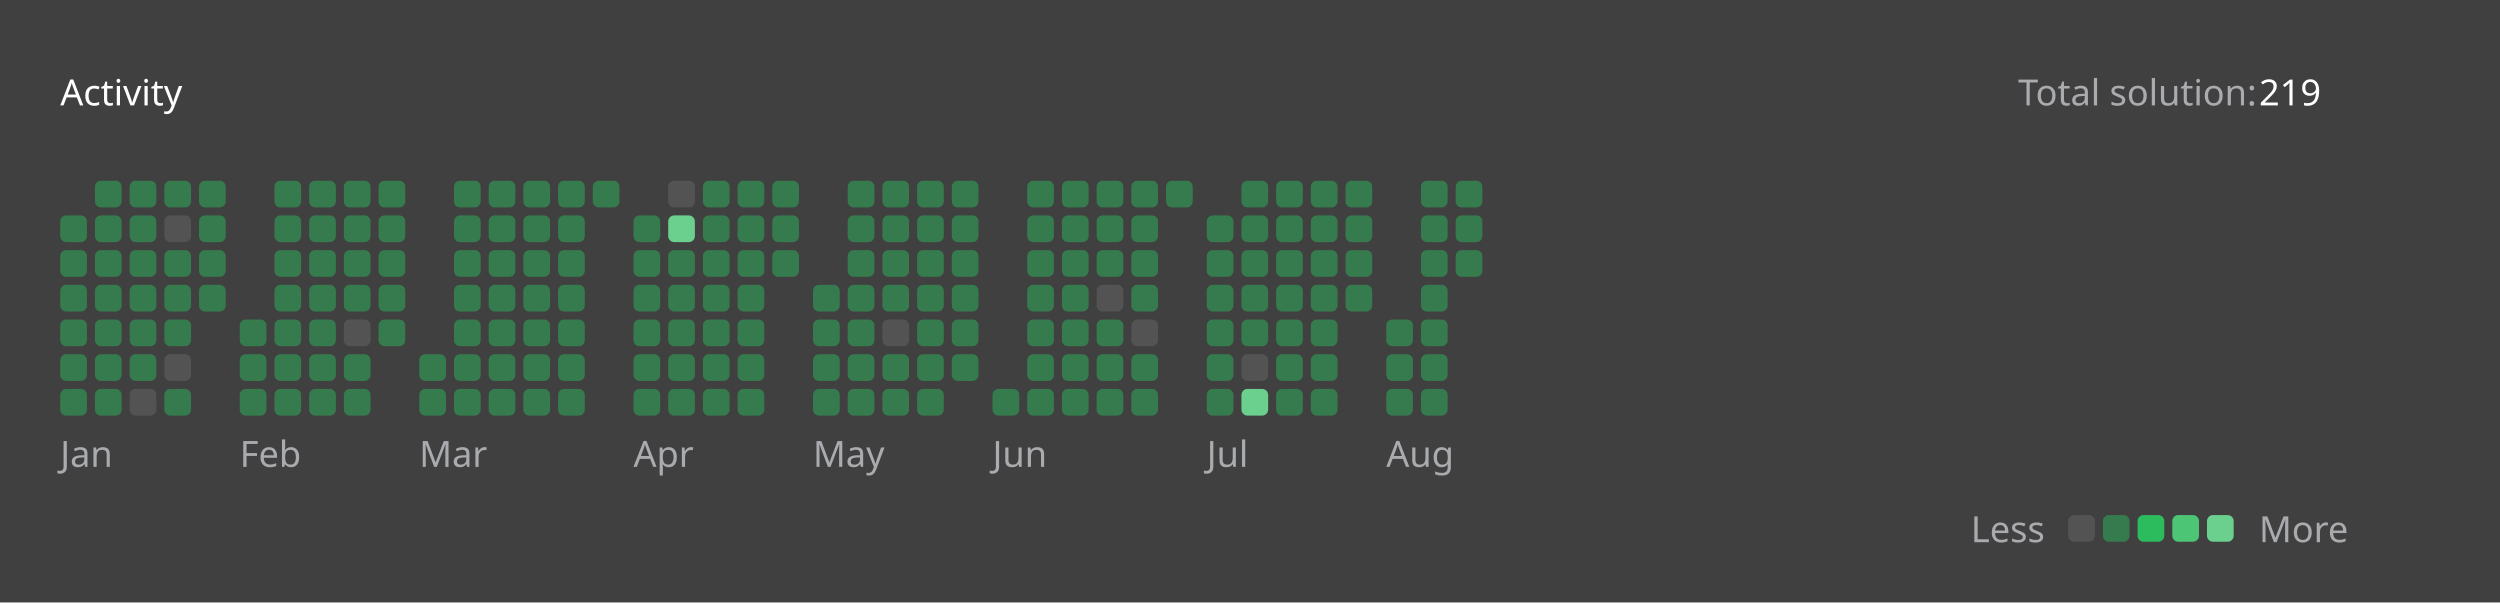
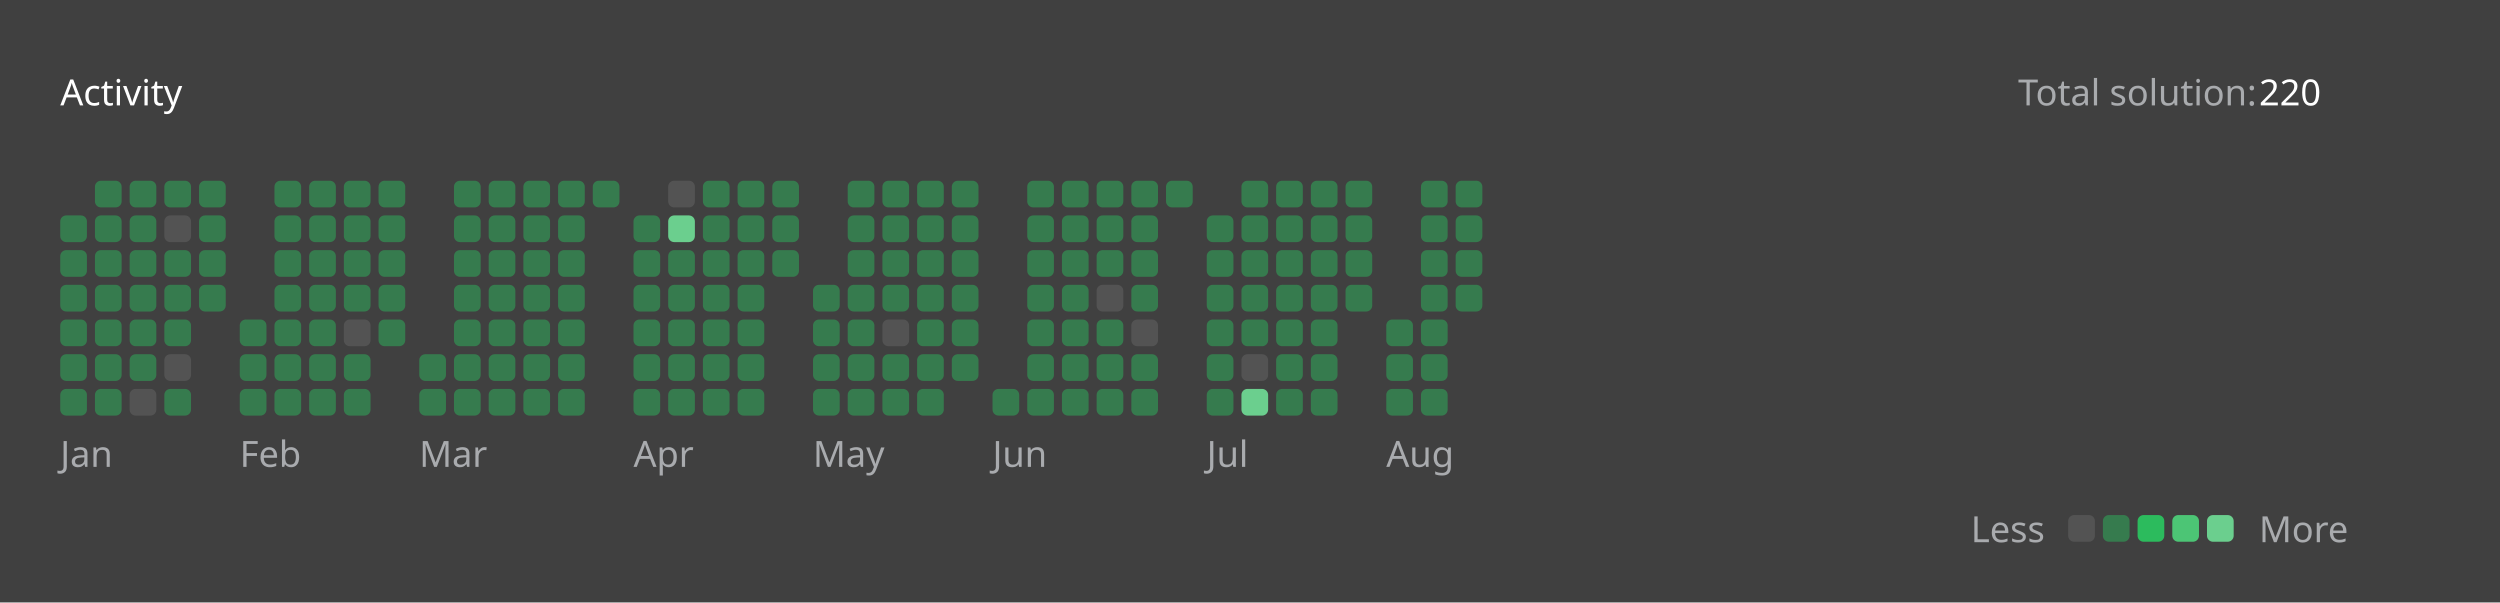
<svg xmlns="http://www.w3.org/2000/svg" version="1.1" height="200" width="830" viewBox="0 0 830 200">
  <style>*{font-family: "Segoe UI", Tahoma, Geneva, Verdana, sans-serif;}</style>
  <style>.title{font-weight: 500;font-size: 1rem;}</style>
  <style>.rotate-90{transform: rotate(-90deg);transform-origin: center;transform-box: fill-box;}</style>
  <style>.state{font-size: .75rem;}</style>
  <style>.light{color: #ffffff;fill: #ffffff;}</style>
  <style>.light-gray{color: #eff2f699;fill: #eff2f699;}</style>
  <style>.dark-gray{color: #ebebf54d;fill: #ebebf54d;}</style>
  <style>.gray{color: #747474;fill: #747474;}</style>
  <style>.orange{color: #ffa116;fill: #ffa116;}</style>
  <style>.background{color: #404040;fill: #404040;}</style>
  <style>.level-1-block{fill: #ffffff1a;}</style>
  <style>.level-2-block{fill: #2cb55d80;}</style>
  <style>.level-3-block{fill: #2cbb5dff;}</style>
  <style>.level-4-block{fill: #4cc575ff;}</style>
  <style>.level-5-block{fill: #6bcf8eff;}</style>
  <rect fill="#404040" x="0" y="0" width="830" height="200" rx="0.5rem" />
  <g text-anchor="start" text-decoration="1" class="title">
    <text x="20" y="35">
      <tspan class="light">Activity</tspan>
      <tspan class="orange" />
    </text>
  </g>
  <g class="state">
    <text x="670" y="35" class="light-gray"> Total solution: </text>
-     <text x="750" y="35" class="light"> 219 </text>
+     <text x="750" y="35" class="light"> 220 </text>
    <text x="678.88" y="180" class="light-gray" text-anchor="end">Less</text>
    <rect x="686.64" y="171" width="8.86" height="8.86" rx="2" ry="2" class="level-1-block" />
    <rect x="698.16" y="171" width="8.86" height="8.86" rx="2" ry="2" class="level-2-block" />
    <rect x="709.68" y="171" width="8.86" height="8.86" rx="2" ry="2" class="level-3-block" />
    <rect x="721.2" y="171" width="8.86" height="8.86" rx="2" ry="2" class="level-4-block" />
    <rect x="732.72" y="171" width="8.86" height="8.86" rx="2" ry="2" class="level-5-block" />
    <text x="750" y="180" class="light-gray">More</text>
  </g>
  <g x="20" y="60">
    <g x="20" y="60">
      <g x="20.0" y="60">
        <rect x="20.0" y="71.52" width="8.86" height="8.86" rx="2" ry="2" class="level-2-block" />
        <rect x="20.0" y="83.04" width="8.86" height="8.86" rx="2" ry="2" class="level-2-block" />
        <rect x="20.0" y="94.56" width="8.86" height="8.86" rx="2" ry="2" class="level-2-block" />
        <rect x="20.0" y="106.08" width="8.86" height="8.86" rx="2" ry="2" class="level-2-block" />
        <rect x="20.0" y="117.6" width="8.86" height="8.86" rx="2" ry="2" class="level-2-block" />
        <rect x="20.0" y="129.12" width="8.86" height="8.86" rx="2" ry="2" class="level-2-block" />
      </g>
      <g x="31.52" y="60">
        <rect x="31.52" y="60.0" width="8.86" height="8.86" rx="2" ry="2" class="level-2-block" />
        <rect x="31.52" y="71.52" width="8.86" height="8.86" rx="2" ry="2" class="level-2-block" />
        <rect x="31.52" y="83.04" width="8.86" height="8.86" rx="2" ry="2" class="level-2-block" />
        <rect x="31.52" y="94.56" width="8.86" height="8.86" rx="2" ry="2" class="level-2-block" />
        <rect x="31.52" y="106.08" width="8.86" height="8.86" rx="2" ry="2" class="level-2-block" />
        <rect x="31.52" y="117.6" width="8.86" height="8.86" rx="2" ry="2" class="level-2-block" />
        <rect x="31.52" y="129.12" width="8.86" height="8.86" rx="2" ry="2" class="level-2-block" />
      </g>
      <g x="43.04" y="60">
        <rect x="43.04" y="60.0" width="8.86" height="8.86" rx="2" ry="2" class="level-2-block" />
        <rect x="43.04" y="71.52" width="8.86" height="8.86" rx="2" ry="2" class="level-2-block" />
        <rect x="43.04" y="83.04" width="8.86" height="8.86" rx="2" ry="2" class="level-2-block" />
        <rect x="43.04" y="94.56" width="8.86" height="8.86" rx="2" ry="2" class="level-2-block" />
        <rect x="43.04" y="106.08" width="8.86" height="8.86" rx="2" ry="2" class="level-2-block" />
        <rect x="43.04" y="117.6" width="8.86" height="8.86" rx="2" ry="2" class="level-2-block" />
        <rect x="43.04" y="129.12" width="8.86" height="8.86" rx="2" ry="2" class="level-1-block" />
      </g>
      <g x="54.56" y="60">
        <rect x="54.56" y="60.0" width="8.86" height="8.86" rx="2" ry="2" class="level-2-block" />
        <rect x="54.56" y="71.52" width="8.86" height="8.86" rx="2" ry="2" class="level-1-block" />
        <rect x="54.56" y="83.04" width="8.86" height="8.86" rx="2" ry="2" class="level-2-block" />
        <rect x="54.56" y="94.56" width="8.86" height="8.86" rx="2" ry="2" class="level-2-block" />
        <rect x="54.56" y="106.08" width="8.86" height="8.86" rx="2" ry="2" class="level-2-block" />
        <rect x="54.56" y="117.6" width="8.86" height="8.86" rx="2" ry="2" class="level-1-block" />
        <rect x="54.56" y="129.12" width="8.86" height="8.86" rx="2" ry="2" class="level-2-block" />
      </g>
      <g x="66.08" y="60">
        <rect x="66.08" y="60.0" width="8.86" height="8.86" rx="2" ry="2" class="level-2-block" />
        <rect x="66.08" y="71.52" width="8.86" height="8.86" rx="2" ry="2" class="level-2-block" />
        <rect x="66.08" y="83.04" width="8.86" height="8.86" rx="2" ry="2" class="level-2-block" />
        <rect x="66.08" y="94.56" width="8.86" height="8.86" rx="2" ry="2" class="level-2-block" />
      </g>
      <text x="20.0" y="155" class="light-gray state">Jan</text>
    </g>
  </g>
  <g x="79.6" y="60">
    <g x="79.6" y="60">
      <g x="79.6" y="60">
        <rect x="79.6" y="106.08" width="8.86" height="8.86" rx="2" ry="2" class="level-2-block" />
        <rect x="79.6" y="117.6" width="8.86" height="8.86" rx="2" ry="2" class="level-2-block" />
        <rect x="79.6" y="129.12" width="8.86" height="8.86" rx="2" ry="2" class="level-2-block" />
      </g>
      <g x="91.12" y="60">
        <rect x="91.12" y="60.0" width="8.86" height="8.86" rx="2" ry="2" class="level-2-block" />
        <rect x="91.12" y="71.52" width="8.86" height="8.86" rx="2" ry="2" class="level-2-block" />
        <rect x="91.12" y="83.04" width="8.86" height="8.86" rx="2" ry="2" class="level-2-block" />
        <rect x="91.12" y="94.56" width="8.86" height="8.86" rx="2" ry="2" class="level-2-block" />
        <rect x="91.12" y="106.08" width="8.86" height="8.86" rx="2" ry="2" class="level-2-block" />
        <rect x="91.12" y="117.6" width="8.86" height="8.86" rx="2" ry="2" class="level-2-block" />
        <rect x="91.12" y="129.12" width="8.86" height="8.86" rx="2" ry="2" class="level-2-block" />
      </g>
      <g x="102.64" y="60">
        <rect x="102.64" y="60.0" width="8.86" height="8.86" rx="2" ry="2" class="level-2-block" />
        <rect x="102.64" y="71.52" width="8.86" height="8.86" rx="2" ry="2" class="level-2-block" />
        <rect x="102.64" y="83.04" width="8.86" height="8.86" rx="2" ry="2" class="level-2-block" />
        <rect x="102.64" y="94.56" width="8.86" height="8.86" rx="2" ry="2" class="level-2-block" />
        <rect x="102.64" y="106.08" width="8.86" height="8.86" rx="2" ry="2" class="level-2-block" />
        <rect x="102.64" y="117.6" width="8.86" height="8.86" rx="2" ry="2" class="level-2-block" />
        <rect x="102.64" y="129.12" width="8.86" height="8.86" rx="2" ry="2" class="level-2-block" />
      </g>
      <g x="114.16" y="60">
        <rect x="114.16" y="60.0" width="8.86" height="8.86" rx="2" ry="2" class="level-2-block" />
        <rect x="114.16" y="71.52" width="8.86" height="8.86" rx="2" ry="2" class="level-2-block" />
        <rect x="114.16" y="83.04" width="8.86" height="8.86" rx="2" ry="2" class="level-2-block" />
        <rect x="114.16" y="94.56" width="8.86" height="8.86" rx="2" ry="2" class="level-2-block" />
        <rect x="114.16" y="106.08" width="8.86" height="8.86" rx="2" ry="2" class="level-1-block" />
        <rect x="114.16" y="117.6" width="8.86" height="8.86" rx="2" ry="2" class="level-2-block" />
        <rect x="114.16" y="129.12" width="8.86" height="8.86" rx="2" ry="2" class="level-2-block" />
      </g>
      <g x="125.68" y="60">
        <rect x="125.68" y="60.0" width="8.86" height="8.86" rx="2" ry="2" class="level-2-block" />
        <rect x="125.68" y="71.52" width="8.86" height="8.86" rx="2" ry="2" class="level-2-block" />
        <rect x="125.68" y="83.04" width="8.86" height="8.86" rx="2" ry="2" class="level-2-block" />
        <rect x="125.68" y="94.56" width="8.86" height="8.86" rx="2" ry="2" class="level-2-block" />
        <rect x="125.68" y="106.08" width="8.86" height="8.86" rx="2" ry="2" class="level-2-block" />
      </g>
      <text x="79.6" y="155" class="light-gray state">Feb</text>
    </g>
  </g>
  <g x="139.2" y="60">
    <g x="139.2" y="60">
      <g x="139.2" y="60">
        <rect x="139.2" y="117.6" width="8.86" height="8.86" rx="2" ry="2" class="level-2-block" />
        <rect x="139.2" y="129.12" width="8.86" height="8.86" rx="2" ry="2" class="level-2-block" />
      </g>
      <g x="150.72" y="60">
        <rect x="150.72" y="60.0" width="8.86" height="8.86" rx="2" ry="2" class="level-2-block" />
        <rect x="150.72" y="71.52" width="8.86" height="8.86" rx="2" ry="2" class="level-2-block" />
        <rect x="150.72" y="83.04" width="8.86" height="8.86" rx="2" ry="2" class="level-2-block" />
        <rect x="150.72" y="94.56" width="8.86" height="8.86" rx="2" ry="2" class="level-2-block" />
        <rect x="150.72" y="106.08" width="8.86" height="8.86" rx="2" ry="2" class="level-2-block" />
        <rect x="150.72" y="117.6" width="8.86" height="8.86" rx="2" ry="2" class="level-2-block" />
        <rect x="150.72" y="129.12" width="8.86" height="8.86" rx="2" ry="2" class="level-2-block" />
      </g>
      <g x="162.24" y="60">
        <rect x="162.24" y="60.0" width="8.86" height="8.86" rx="2" ry="2" class="level-2-block" />
        <rect x="162.24" y="71.52" width="8.86" height="8.86" rx="2" ry="2" class="level-2-block" />
        <rect x="162.24" y="83.04" width="8.86" height="8.86" rx="2" ry="2" class="level-2-block" />
        <rect x="162.24" y="94.56" width="8.86" height="8.86" rx="2" ry="2" class="level-2-block" />
        <rect x="162.24" y="106.08" width="8.86" height="8.86" rx="2" ry="2" class="level-2-block" />
        <rect x="162.24" y="117.6" width="8.86" height="8.86" rx="2" ry="2" class="level-2-block" />
        <rect x="162.24" y="129.12" width="8.86" height="8.86" rx="2" ry="2" class="level-2-block" />
      </g>
      <g x="173.76" y="60">
        <rect x="173.76" y="60.0" width="8.86" height="8.86" rx="2" ry="2" class="level-2-block" />
        <rect x="173.76" y="71.52" width="8.86" height="8.86" rx="2" ry="2" class="level-2-block" />
        <rect x="173.76" y="83.04" width="8.86" height="8.86" rx="2" ry="2" class="level-2-block" />
        <rect x="173.76" y="94.56" width="8.86" height="8.86" rx="2" ry="2" class="level-2-block" />
        <rect x="173.76" y="106.08" width="8.86" height="8.86" rx="2" ry="2" class="level-2-block" />
        <rect x="173.76" y="117.6" width="8.86" height="8.86" rx="2" ry="2" class="level-2-block" />
        <rect x="173.76" y="129.12" width="8.86" height="8.86" rx="2" ry="2" class="level-2-block" />
      </g>
      <g x="185.28" y="60">
        <rect x="185.28" y="60.0" width="8.86" height="8.86" rx="2" ry="2" class="level-2-block" />
        <rect x="185.28" y="71.52" width="8.86" height="8.86" rx="2" ry="2" class="level-2-block" />
        <rect x="185.28" y="83.04" width="8.86" height="8.86" rx="2" ry="2" class="level-2-block" />
        <rect x="185.28" y="94.56" width="8.86" height="8.86" rx="2" ry="2" class="level-2-block" />
        <rect x="185.28" y="106.08" width="8.86" height="8.86" rx="2" ry="2" class="level-2-block" />
        <rect x="185.28" y="117.6" width="8.86" height="8.86" rx="2" ry="2" class="level-2-block" />
        <rect x="185.28" y="129.12" width="8.86" height="8.86" rx="2" ry="2" class="level-2-block" />
      </g>
      <g x="196.8" y="60">
        <rect x="196.8" y="60.0" width="8.86" height="8.86" rx="2" ry="2" class="level-2-block" />
      </g>
      <text x="139.2" y="155" class="light-gray state">Mar</text>
    </g>
  </g>
  <g x="210.32" y="60">
    <g x="210.32" y="60">
      <g x="210.32" y="60">
        <rect x="210.32" y="71.52" width="8.86" height="8.86" rx="2" ry="2" class="level-2-block" />
        <rect x="210.32" y="83.04" width="8.86" height="8.86" rx="2" ry="2" class="level-2-block" />
        <rect x="210.32" y="94.56" width="8.86" height="8.86" rx="2" ry="2" class="level-2-block" />
        <rect x="210.32" y="106.08" width="8.86" height="8.86" rx="2" ry="2" class="level-2-block" />
        <rect x="210.32" y="117.6" width="8.86" height="8.86" rx="2" ry="2" class="level-2-block" />
        <rect x="210.32" y="129.12" width="8.86" height="8.86" rx="2" ry="2" class="level-2-block" />
      </g>
      <g x="221.84" y="60">
        <rect x="221.84" y="60.0" width="8.86" height="8.86" rx="2" ry="2" class="level-1-block" />
        <rect x="221.84" y="71.52" width="8.86" height="8.86" rx="2" ry="2" class="level-5-block" />
        <rect x="221.84" y="83.04" width="8.86" height="8.86" rx="2" ry="2" class="level-2-block" />
        <rect x="221.84" y="94.56" width="8.86" height="8.86" rx="2" ry="2" class="level-2-block" />
        <rect x="221.84" y="106.08" width="8.86" height="8.86" rx="2" ry="2" class="level-2-block" />
        <rect x="221.84" y="117.6" width="8.86" height="8.86" rx="2" ry="2" class="level-2-block" />
        <rect x="221.84" y="129.12" width="8.86" height="8.86" rx="2" ry="2" class="level-2-block" />
      </g>
      <g x="233.36" y="60">
        <rect x="233.36" y="60.0" width="8.86" height="8.86" rx="2" ry="2" class="level-2-block" />
        <rect x="233.36" y="71.52" width="8.86" height="8.86" rx="2" ry="2" class="level-2-block" />
        <rect x="233.36" y="83.04" width="8.86" height="8.86" rx="2" ry="2" class="level-2-block" />
        <rect x="233.36" y="94.56" width="8.86" height="8.86" rx="2" ry="2" class="level-2-block" />
        <rect x="233.36" y="106.08" width="8.86" height="8.86" rx="2" ry="2" class="level-2-block" />
        <rect x="233.36" y="117.6" width="8.86" height="8.86" rx="2" ry="2" class="level-2-block" />
        <rect x="233.36" y="129.12" width="8.86" height="8.86" rx="2" ry="2" class="level-2-block" />
      </g>
      <g x="244.88" y="60">
        <rect x="244.88" y="60.0" width="8.86" height="8.86" rx="2" ry="2" class="level-2-block" />
        <rect x="244.88" y="71.52" width="8.86" height="8.86" rx="2" ry="2" class="level-2-block" />
        <rect x="244.88" y="83.04" width="8.86" height="8.86" rx="2" ry="2" class="level-2-block" />
        <rect x="244.88" y="94.56" width="8.86" height="8.86" rx="2" ry="2" class="level-2-block" />
        <rect x="244.88" y="106.08" width="8.86" height="8.86" rx="2" ry="2" class="level-2-block" />
        <rect x="244.88" y="117.6" width="8.86" height="8.86" rx="2" ry="2" class="level-2-block" />
        <rect x="244.88" y="129.12" width="8.86" height="8.86" rx="2" ry="2" class="level-2-block" />
      </g>
      <g x="256.4" y="60">
        <rect x="256.4" y="60.0" width="8.86" height="8.86" rx="2" ry="2" class="level-2-block" />
        <rect x="256.4" y="71.52" width="8.86" height="8.86" rx="2" ry="2" class="level-2-block" />
        <rect x="256.4" y="83.04" width="8.86" height="8.86" rx="2" ry="2" class="level-2-block" />
      </g>
      <text x="210.32" y="155" class="light-gray state">Apr</text>
    </g>
  </g>
  <g x="269.92" y="60">
    <g x="269.92" y="60">
      <g x="269.92" y="60">
        <rect x="269.92" y="94.56" width="8.86" height="8.86" rx="2" ry="2" class="level-2-block" />
        <rect x="269.92" y="106.08" width="8.86" height="8.86" rx="2" ry="2" class="level-2-block" />
        <rect x="269.92" y="117.6" width="8.86" height="8.86" rx="2" ry="2" class="level-2-block" />
        <rect x="269.92" y="129.12" width="8.86" height="8.86" rx="2" ry="2" class="level-2-block" />
      </g>
      <g x="281.44" y="60">
        <rect x="281.44" y="60.0" width="8.86" height="8.86" rx="2" ry="2" class="level-2-block" />
        <rect x="281.44" y="71.52" width="8.86" height="8.86" rx="2" ry="2" class="level-2-block" />
        <rect x="281.44" y="83.04" width="8.86" height="8.86" rx="2" ry="2" class="level-2-block" />
        <rect x="281.44" y="94.56" width="8.86" height="8.86" rx="2" ry="2" class="level-2-block" />
        <rect x="281.44" y="106.08" width="8.86" height="8.86" rx="2" ry="2" class="level-2-block" />
        <rect x="281.44" y="117.6" width="8.86" height="8.86" rx="2" ry="2" class="level-2-block" />
        <rect x="281.44" y="129.12" width="8.86" height="8.86" rx="2" ry="2" class="level-2-block" />
      </g>
      <g x="292.96" y="60">
        <rect x="292.96" y="60.0" width="8.86" height="8.86" rx="2" ry="2" class="level-2-block" />
        <rect x="292.96" y="71.52" width="8.86" height="8.86" rx="2" ry="2" class="level-2-block" />
        <rect x="292.96" y="83.04" width="8.86" height="8.86" rx="2" ry="2" class="level-2-block" />
        <rect x="292.96" y="94.56" width="8.86" height="8.86" rx="2" ry="2" class="level-2-block" />
        <rect x="292.96" y="106.08" width="8.86" height="8.86" rx="2" ry="2" class="level-1-block" />
        <rect x="292.96" y="117.6" width="8.86" height="8.86" rx="2" ry="2" class="level-2-block" />
        <rect x="292.96" y="129.12" width="8.86" height="8.86" rx="2" ry="2" class="level-2-block" />
      </g>
      <g x="304.48" y="60">
        <rect x="304.48" y="60.0" width="8.86" height="8.86" rx="2" ry="2" class="level-2-block" />
        <rect x="304.48" y="71.52" width="8.86" height="8.86" rx="2" ry="2" class="level-2-block" />
        <rect x="304.48" y="83.04" width="8.86" height="8.86" rx="2" ry="2" class="level-2-block" />
        <rect x="304.48" y="94.56" width="8.86" height="8.86" rx="2" ry="2" class="level-2-block" />
        <rect x="304.48" y="106.08" width="8.86" height="8.86" rx="2" ry="2" class="level-2-block" />
        <rect x="304.48" y="117.6" width="8.86" height="8.86" rx="2" ry="2" class="level-2-block" />
        <rect x="304.48" y="129.12" width="8.86" height="8.86" rx="2" ry="2" class="level-2-block" />
      </g>
      <g x="316" y="60">
        <rect x="316" y="60.0" width="8.86" height="8.86" rx="2" ry="2" class="level-2-block" />
        <rect x="316" y="71.52" width="8.86" height="8.86" rx="2" ry="2" class="level-2-block" />
        <rect x="316" y="83.04" width="8.86" height="8.86" rx="2" ry="2" class="level-2-block" />
        <rect x="316" y="94.56" width="8.86" height="8.86" rx="2" ry="2" class="level-2-block" />
        <rect x="316" y="106.08" width="8.86" height="8.86" rx="2" ry="2" class="level-2-block" />
        <rect x="316" y="117.6" width="8.86" height="8.86" rx="2" ry="2" class="level-2-block" />
      </g>
      <text x="269.92" y="155" class="light-gray state">May</text>
    </g>
  </g>
  <g x="329.52" y="60">
    <g x="329.52" y="60">
      <g x="329.52" y="60">
        <rect x="329.52" y="129.12" width="8.86" height="8.86" rx="2" ry="2" class="level-2-block" />
      </g>
      <g x="341.04" y="60">
        <rect x="341.04" y="60.0" width="8.86" height="8.86" rx="2" ry="2" class="level-2-block" />
        <rect x="341.04" y="71.52" width="8.86" height="8.86" rx="2" ry="2" class="level-2-block" />
        <rect x="341.04" y="83.04" width="8.86" height="8.86" rx="2" ry="2" class="level-2-block" />
        <rect x="341.04" y="94.56" width="8.86" height="8.86" rx="2" ry="2" class="level-2-block" />
        <rect x="341.04" y="106.08" width="8.86" height="8.86" rx="2" ry="2" class="level-2-block" />
        <rect x="341.04" y="117.6" width="8.86" height="8.86" rx="2" ry="2" class="level-2-block" />
        <rect x="341.04" y="129.12" width="8.86" height="8.86" rx="2" ry="2" class="level-2-block" />
      </g>
      <g x="352.56" y="60">
        <rect x="352.56" y="60.0" width="8.86" height="8.86" rx="2" ry="2" class="level-2-block" />
        <rect x="352.56" y="71.52" width="8.86" height="8.86" rx="2" ry="2" class="level-2-block" />
        <rect x="352.56" y="83.04" width="8.86" height="8.86" rx="2" ry="2" class="level-2-block" />
        <rect x="352.56" y="94.56" width="8.86" height="8.86" rx="2" ry="2" class="level-2-block" />
        <rect x="352.56" y="106.08" width="8.86" height="8.86" rx="2" ry="2" class="level-2-block" />
        <rect x="352.56" y="117.6" width="8.86" height="8.86" rx="2" ry="2" class="level-2-block" />
        <rect x="352.56" y="129.12" width="8.86" height="8.86" rx="2" ry="2" class="level-2-block" />
      </g>
      <g x="364.08" y="60">
        <rect x="364.08" y="60.0" width="8.86" height="8.86" rx="2" ry="2" class="level-2-block" />
        <rect x="364.08" y="71.52" width="8.86" height="8.86" rx="2" ry="2" class="level-2-block" />
        <rect x="364.08" y="83.04" width="8.86" height="8.86" rx="2" ry="2" class="level-2-block" />
        <rect x="364.08" y="94.56" width="8.86" height="8.86" rx="2" ry="2" class="level-1-block" />
        <rect x="364.08" y="106.08" width="8.86" height="8.86" rx="2" ry="2" class="level-2-block" />
        <rect x="364.08" y="117.6" width="8.86" height="8.86" rx="2" ry="2" class="level-2-block" />
        <rect x="364.08" y="129.12" width="8.86" height="8.86" rx="2" ry="2" class="level-2-block" />
      </g>
      <g x="375.6" y="60">
        <rect x="375.6" y="60.0" width="8.86" height="8.86" rx="2" ry="2" class="level-2-block" />
        <rect x="375.6" y="71.52" width="8.86" height="8.86" rx="2" ry="2" class="level-2-block" />
        <rect x="375.6" y="83.04" width="8.86" height="8.86" rx="2" ry="2" class="level-2-block" />
        <rect x="375.6" y="94.56" width="8.86" height="8.86" rx="2" ry="2" class="level-2-block" />
        <rect x="375.6" y="106.08" width="8.86" height="8.86" rx="2" ry="2" class="level-1-block" />
        <rect x="375.6" y="117.6" width="8.86" height="8.86" rx="2" ry="2" class="level-2-block" />
        <rect x="375.6" y="129.12" width="8.86" height="8.86" rx="2" ry="2" class="level-2-block" />
      </g>
      <g x="387.12" y="60">
        <rect x="387.12" y="60.0" width="8.86" height="8.86" rx="2" ry="2" class="level-2-block" />
      </g>
      <text x="329.52" y="155" class="light-gray state">Jun</text>
    </g>
  </g>
  <g x="400.64" y="60">
    <g x="400.64" y="60">
      <g x="400.64" y="60">
        <rect x="400.64" y="71.52" width="8.86" height="8.86" rx="2" ry="2" class="level-2-block" />
        <rect x="400.64" y="83.04" width="8.86" height="8.86" rx="2" ry="2" class="level-2-block" />
        <rect x="400.64" y="94.56" width="8.86" height="8.86" rx="2" ry="2" class="level-2-block" />
        <rect x="400.64" y="106.08" width="8.86" height="8.86" rx="2" ry="2" class="level-2-block" />
        <rect x="400.64" y="117.6" width="8.86" height="8.86" rx="2" ry="2" class="level-2-block" />
        <rect x="400.64" y="129.12" width="8.86" height="8.86" rx="2" ry="2" class="level-2-block" />
      </g>
      <g x="412.16" y="60">
        <rect x="412.16" y="60.0" width="8.86" height="8.86" rx="2" ry="2" class="level-2-block" />
        <rect x="412.16" y="71.52" width="8.86" height="8.86" rx="2" ry="2" class="level-2-block" />
        <rect x="412.16" y="83.04" width="8.86" height="8.86" rx="2" ry="2" class="level-2-block" />
        <rect x="412.16" y="94.56" width="8.86" height="8.86" rx="2" ry="2" class="level-2-block" />
        <rect x="412.16" y="106.08" width="8.86" height="8.86" rx="2" ry="2" class="level-2-block" />
        <rect x="412.16" y="117.6" width="8.86" height="8.86" rx="2" ry="2" class="level-1-block" />
        <rect x="412.16" y="129.12" width="8.86" height="8.86" rx="2" ry="2" class="level-5-block" />
      </g>
      <g x="423.68" y="60">
        <rect x="423.68" y="60.0" width="8.86" height="8.86" rx="2" ry="2" class="level-2-block" />
        <rect x="423.68" y="71.52" width="8.86" height="8.86" rx="2" ry="2" class="level-2-block" />
        <rect x="423.68" y="83.04" width="8.86" height="8.86" rx="2" ry="2" class="level-2-block" />
        <rect x="423.68" y="94.56" width="8.86" height="8.86" rx="2" ry="2" class="level-2-block" />
        <rect x="423.68" y="106.08" width="8.86" height="8.86" rx="2" ry="2" class="level-2-block" />
        <rect x="423.68" y="117.6" width="8.86" height="8.86" rx="2" ry="2" class="level-2-block" />
        <rect x="423.68" y="129.12" width="8.86" height="8.86" rx="2" ry="2" class="level-2-block" />
      </g>
      <g x="435.2" y="60">
        <rect x="435.2" y="60.0" width="8.86" height="8.86" rx="2" ry="2" class="level-2-block" />
        <rect x="435.2" y="71.52" width="8.86" height="8.86" rx="2" ry="2" class="level-2-block" />
        <rect x="435.2" y="83.04" width="8.86" height="8.86" rx="2" ry="2" class="level-2-block" />
        <rect x="435.2" y="94.56" width="8.86" height="8.86" rx="2" ry="2" class="level-2-block" />
        <rect x="435.2" y="106.08" width="8.86" height="8.86" rx="2" ry="2" class="level-2-block" />
        <rect x="435.2" y="117.6" width="8.86" height="8.86" rx="2" ry="2" class="level-2-block" />
        <rect x="435.2" y="129.12" width="8.86" height="8.86" rx="2" ry="2" class="level-2-block" />
      </g>
      <g x="446.72" y="60">
        <rect x="446.72" y="60.0" width="8.86" height="8.86" rx="2" ry="2" class="level-2-block" />
        <rect x="446.72" y="71.52" width="8.86" height="8.86" rx="2" ry="2" class="level-2-block" />
        <rect x="446.72" y="83.04" width="8.86" height="8.86" rx="2" ry="2" class="level-2-block" />
        <rect x="446.72" y="94.56" width="8.86" height="8.86" rx="2" ry="2" class="level-2-block" />
      </g>
      <text x="400.64" y="155" class="light-gray state">Jul</text>
    </g>
  </g>
  <g x="460.24" y="60">
    <g x="460.24" y="60">
      <g x="460.24" y="60">
        <rect x="460.24" y="106.08" width="8.86" height="8.86" rx="2" ry="2" class="level-2-block" />
        <rect x="460.24" y="117.6" width="8.86" height="8.86" rx="2" ry="2" class="level-2-block" />
        <rect x="460.24" y="129.12" width="8.86" height="8.86" rx="2" ry="2" class="level-2-block" />
      </g>
      <g x="471.76" y="60">
        <rect x="471.76" y="60.0" width="8.86" height="8.86" rx="2" ry="2" class="level-2-block" />
        <rect x="471.76" y="71.52" width="8.86" height="8.86" rx="2" ry="2" class="level-2-block" />
        <rect x="471.76" y="83.04" width="8.86" height="8.86" rx="2" ry="2" class="level-2-block" />
        <rect x="471.76" y="94.56" width="8.86" height="8.86" rx="2" ry="2" class="level-2-block" />
        <rect x="471.76" y="106.08" width="8.86" height="8.86" rx="2" ry="2" class="level-2-block" />
        <rect x="471.76" y="117.6" width="8.86" height="8.86" rx="2" ry="2" class="level-2-block" />
        <rect x="471.76" y="129.12" width="8.86" height="8.86" rx="2" ry="2" class="level-2-block" />
      </g>
      <g x="483.28" y="60">
        <rect x="483.28" y="60.0" width="8.86" height="8.86" rx="2" ry="2" class="level-2-block" />
        <rect x="483.28" y="71.52" width="8.86" height="8.86" rx="2" ry="2" class="level-2-block" />
        <rect x="483.28" y="83.04" width="8.86" height="8.86" rx="2" ry="2" class="level-2-block" />
+         <rect x="483.28" y="94.56" width="8.86" height="8.86" rx="2" ry="2" class="level-2-block" />
      </g>
      <text x="460.24" y="155" class="light-gray state">Aug</text>
    </g>
  </g>
</svg>
